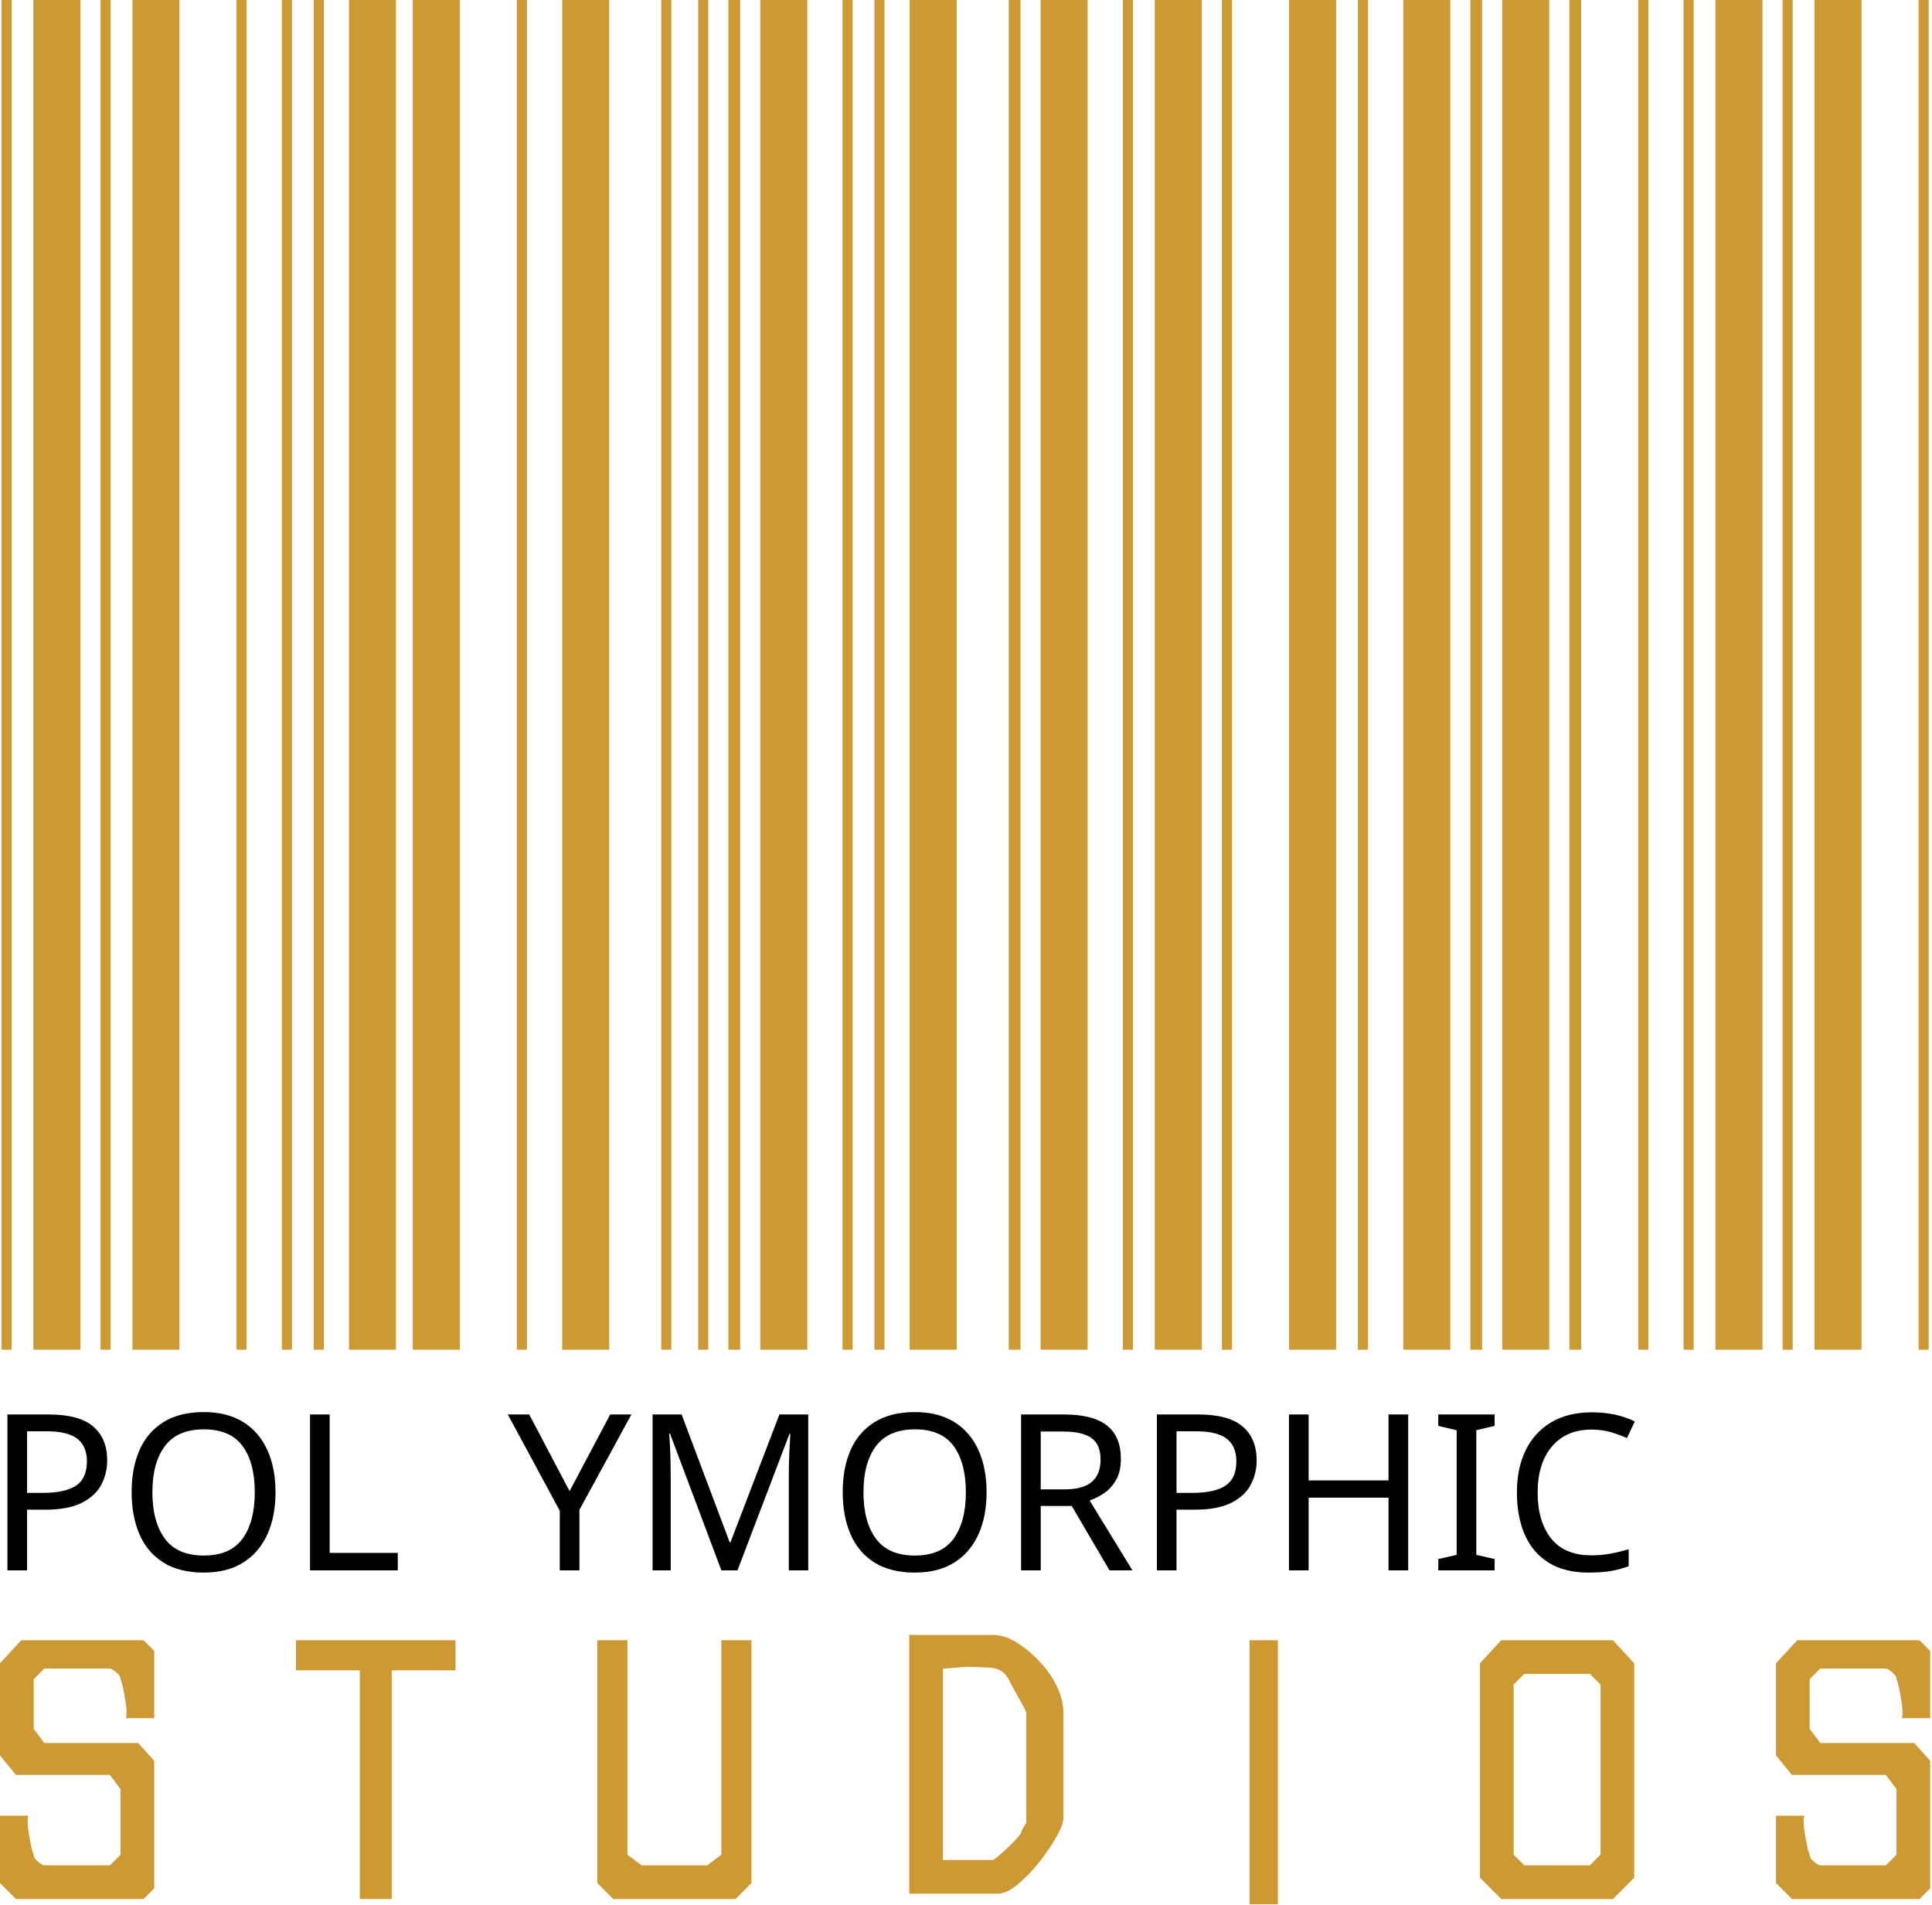
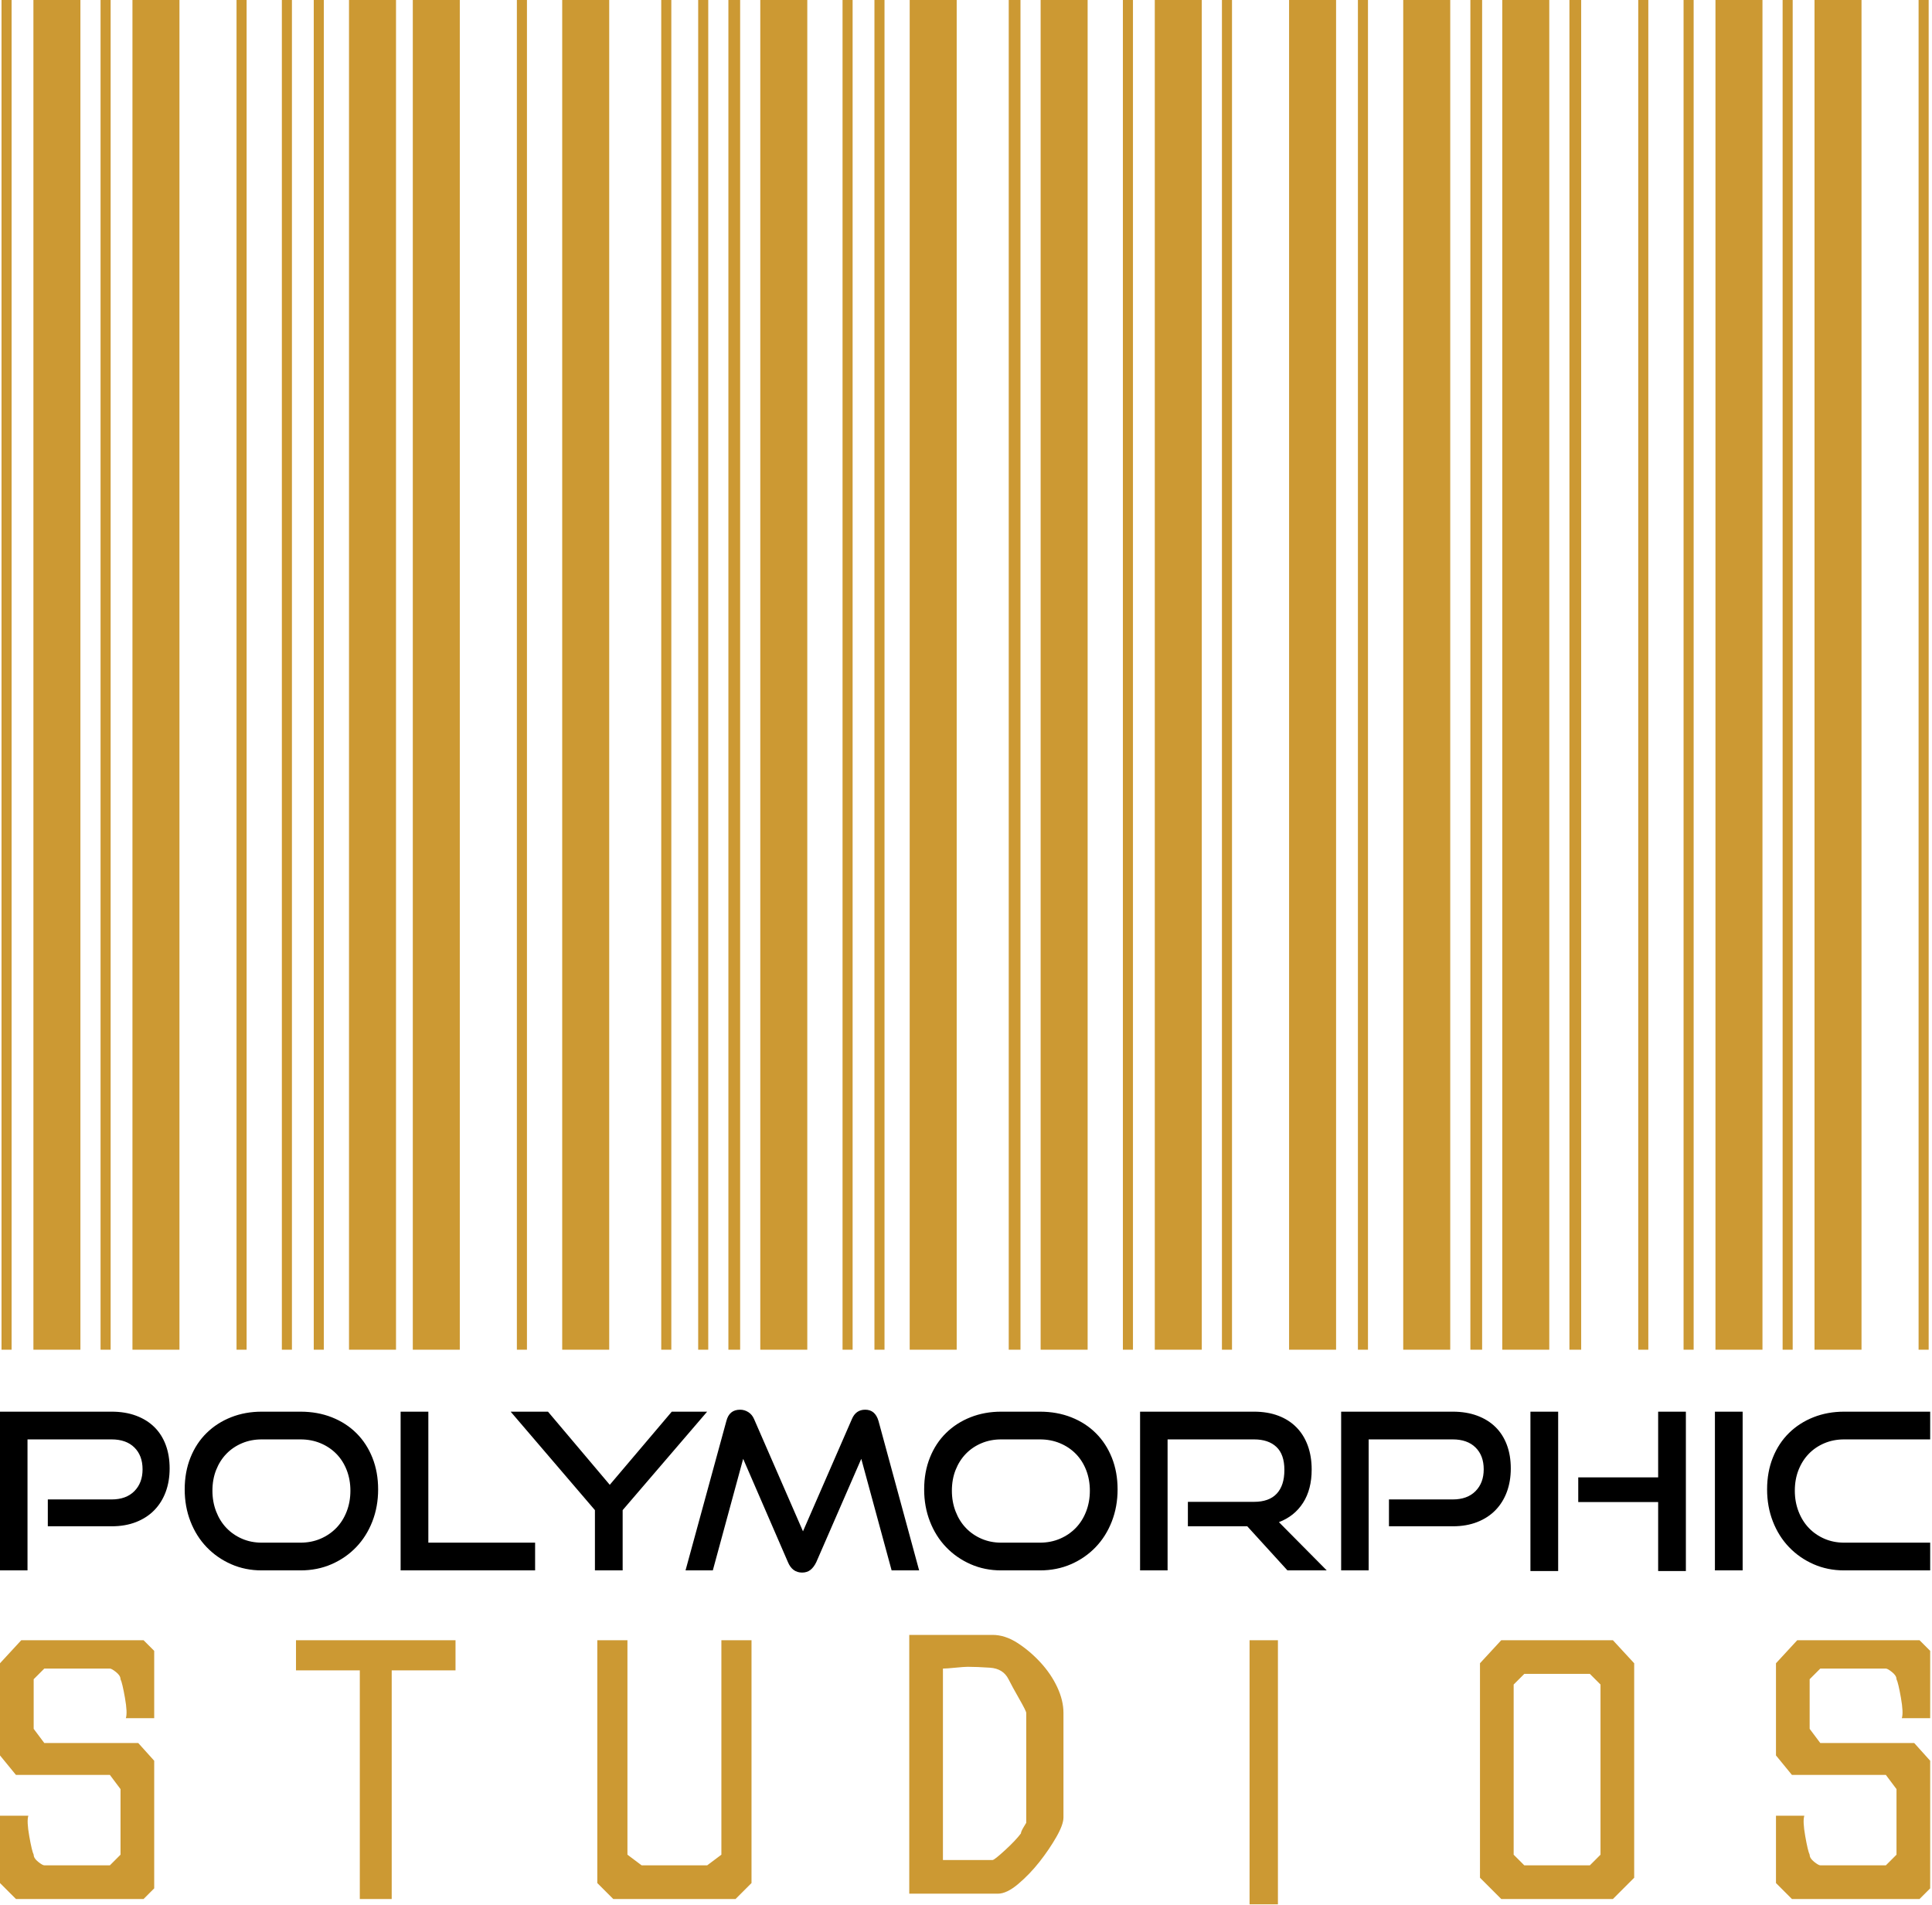
<svg xmlns="http://www.w3.org/2000/svg" width="100%" height="100%" viewBox="0 0 1059 1044" version="1.1" xml:space="preserve" style="fill-rule:evenodd;clip-rule:evenodd;stroke-linejoin:round;stroke-miterlimit:1.414;">
-   <text x="-7.539px" y="860.768px" style="font-family:'GoodTimesRg-Regular', 'Good Times', sans-serif;font-size:119.67px;">POL<tspan x="278.352px 372.892px 501.537px " y="860.768px 860.768px 860.768px ">YMO</tspan>RPHIC</text>
-   <path d="M700.477,1043.8l-15.544,0l0,-144.758l15.544,0l0,144.758Zm-450.792,-128.242l-34.976,0l0,125.328l-17.487,0l0,-125.328l-34.976,0l0,-16.516l87.439,0l0,16.516Zm-170.991,125.328l-69.95,0l-8.744,-8.744l0,-36.918l15.545,0c-0.648,1.943 -0.486,5.667 0.485,11.172c0.972,5.506 1.781,8.906 2.429,10.201c0,1.296 0.81,2.591 2.429,3.887c1.619,1.295 2.753,1.943 3.4,1.943l35.947,0l5.829,-5.83l0,-35.946l-5.829,-7.773l-51.491,0l-8.744,-10.687l0,-50.519l11.658,-12.63l67.036,0l5.83,5.829l0,36.918l-15.545,0c0.648,-1.943 0.486,-5.667 -0.486,-11.172c-0.971,-5.506 -1.781,-8.906 -2.429,-10.202c0,-1.295 -0.809,-2.59 -2.428,-3.886c-1.619,-1.295 -2.753,-1.943 -3.401,-1.943l-35.947,0l-5.829,5.829l0,27.203l5.829,7.773l51.492,0l8.744,9.715l0,69.951l-5.83,5.829Zm324.493,0l-67.036,0l-8.744,-8.744l0,-133.1l16.517,0l0,117.555l7.772,5.83l35.947,0l7.772,-5.83l0,-117.555l16.516,0l0,133.1l-8.744,8.744Zm480.91,0l-61.206,0l-11.659,-11.659l0,-117.555l11.659,-12.63l61.206,0l11.659,12.63l0,117.555l-11.659,11.659Zm168.076,0l-69.951,0l-8.743,-8.744l0,-36.918l15.544,0c-0.648,1.943 -0.486,5.667 0.486,11.172c0.971,5.506 1.781,8.906 2.429,10.201c0,1.296 0.809,2.591 2.429,3.887c1.619,1.295 2.752,1.943 3.4,1.943l35.947,0l5.829,-5.83l0,-35.946l-5.829,-7.773l-51.492,0l-8.743,-10.687l0,-50.519l11.658,-12.63l67.036,0l5.829,5.829l0,36.918l-15.544,0c0.647,-1.943 0.485,-5.667 -0.486,-11.172c-0.972,-5.506 -1.781,-8.906 -2.429,-10.202c0,-1.295 -0.81,-2.59 -2.429,-3.886c-1.619,-1.295 -2.752,-1.943 -3.4,-1.943l-35.947,0l-5.829,5.829l0,27.203l5.829,7.773l51.491,0l8.744,9.715l0,69.951l-5.829,5.829Zm-505.199,-2.915l-48.576,0l0,-141.844l45.662,0c4.534,0 9.068,1.457 13.601,4.372c4.534,2.915 8.744,6.477 12.63,10.687c3.886,4.21 6.963,8.744 9.23,13.601c2.267,4.858 3.4,9.554 3.4,14.088l0,57.32c0,2.591 -1.295,6.153 -3.886,10.687c-2.591,4.534 -5.667,9.068 -9.229,13.602c-3.563,4.533 -7.449,8.581 -11.659,12.144c-4.21,3.562 -7.934,5.343 -11.173,5.343Zm324.493,-120.47l-35.946,0l-5.83,5.829l0,93.267l5.83,5.83l35.946,0l5.83,-5.83l0,-93.267l-5.83,-5.829Zm-327.407,102.011c0.648,0 2.915,-1.782 6.801,-5.343c3.886,-3.563 6.8,-6.639 8.743,-9.23c0,-0.648 0.486,-1.781 1.458,-3.4c0.971,-1.62 1.457,-2.429 1.457,-2.429l0,-60.235c0,-0.648 -1.295,-3.239 -3.886,-7.773c-2.591,-4.534 -4.534,-8.096 -5.829,-10.687c-1.943,-3.886 -5.344,-5.991 -10.201,-6.315c-4.858,-0.323 -8.906,-0.485 -12.145,-0.485c-1.295,0 -3.562,0.162 -6.8,0.485c-3.239,0.324 -5.506,0.486 -6.801,0.486l0,104.926l27.203,0Zm52.113,-279.705l-25.765,0l0,-739.806l25.765,0l0,739.806Zm-436.155,0l-5.521,0l0,-739.806l5.521,0l0,739.806Zm17.483,0l-5.521,0l0,-739.806l5.521,0l0,739.806Zm39.567,0l-25.765,0l0,-739.806l25.765,0l0,739.806Zm34.966,0l-25.765,0l0,-739.806l25.765,0l0,739.806Zm36.806,0l-5.521,0l0,-739.806l5.521,0l0,739.806Zm-282.488,0l-5.521,0l0,-739.806l5.521,0l0,739.806Zm37.726,0l-25.764,0l0,-739.806l25.764,0l0,739.806Zm16.563,0l-5.521,0l0,-739.806l5.521,0l0,739.806Zm37.727,0l-25.765,0l0,-739.806l25.765,0l0,739.806Zm696.558,0l-25.764,0l0,-739.806l25.764,0l0,739.806Zm133.423,0l-5.521,0l0,-739.806l5.521,0l0,739.806Zm37.727,0l-25.765,0l0,-739.806l25.765,0l0,739.806Zm16.562,0l-5.52,0l0,-739.806l5.52,0l0,739.806Zm37.727,0l-25.764,0l0,-739.806l25.764,0l0,739.806Zm36.806,0l-5.521,0l0,-739.806l5.521,0l0,739.806Zm-723.243,0l-25.765,0l0,-739.806l25.765,0l0,739.806Zm34.046,0l-5.521,0l0,-739.806l5.521,0l0,739.806Zm20.243,0l-5.521,0l0,-739.806l5.521,0l0,739.806Zm17.483,0l-6.441,0l0,-739.806l6.441,0l0,739.806Zm36.806,0l-25.764,0l0,-739.806l25.764,0l0,739.806Zm116.86,0l-6.441,0l0,-739.806l6.441,0l0,739.806Zm-34.966,0l-25.764,0l0,-739.806l25.764,0l0,739.806Zm-39.566,0l-5.521,0l0,-739.806l5.521,0l0,739.806Zm-17.483,0l-5.521,0l0,-739.806l5.521,0l0,739.806Zm282.488,0l-5.521,0l0,-739.806l5.521,0l0,739.806Zm-17.483,0l-25.765,0l0,-739.806l25.765,0l0,739.806Zm-57.05,0l-5.521,0l0,-739.806l5.521,0l0,739.806Zm-16.563,0l-25.764,0l0,-739.806l25.764,0l0,739.806Zm-37.726,0l-5.521,0l0,-739.806l5.521,0l0,739.806Zm282.488,0l-5.521,0l0,-739.806l5.521,0l0,739.806Zm-36.806,0l-6.441,0l0,-739.806l6.441,0l0,739.806Zm-17.483,0l-25.765,0l0,-739.806l25.765,0l0,739.806Zm-36.807,0l-6.441,0l0,-739.806l6.441,0l0,739.806Zm-677.235,0l-5.521,0l0,-739.806l5.521,0l0,739.806Z" style="fill:#c93;" />
+   <path id="Studios" d="M700.477,1043.8l-15.544,0l0,-144.758l15.544,0l0,144.758Zm-450.792,-128.242l-34.976,0l0,125.328l-17.487,0l0,-125.328l-34.976,0l0,-16.516l87.439,0l0,16.516Zm-170.991,125.328l-69.95,0l-8.744,-8.744l0,-36.918l15.545,0c-0.648,1.943 -0.486,5.667 0.485,11.172c0.972,5.506 1.781,8.906 2.429,10.201c0,1.296 0.81,2.591 2.429,3.887c1.619,1.295 2.753,1.943 3.4,1.943l35.947,0l5.829,-5.83l0,-35.946l-5.829,-7.773l-51.491,0l-8.744,-10.687l0,-50.519l11.658,-12.63l67.036,0l5.83,5.829l0,36.918l-15.545,0c0.648,-1.943 0.486,-5.667 -0.486,-11.172c-0.971,-5.506 -1.781,-8.906 -2.429,-10.202c0,-1.295 -0.809,-2.59 -2.428,-3.886c-1.619,-1.295 -2.753,-1.943 -3.401,-1.943l-35.947,0l-5.829,5.829l0,27.203l5.829,7.773l51.492,0l8.744,9.715l0,69.951l-5.83,5.829Zm324.493,0l-67.036,0l-8.744,-8.744l0,-133.1l16.517,0l0,117.555l7.772,5.83l35.947,0l7.772,-5.83l0,-117.555l16.516,0l0,133.1l-8.744,8.744Zm480.91,0l-61.206,0l-11.659,-11.659l0,-117.555l11.659,-12.63l61.206,0l11.659,12.63l0,117.555l-11.659,11.659Zm168.076,0l-69.951,0l-8.743,-8.744l0,-36.918l15.544,0c-0.648,1.943 -0.486,5.667 0.486,11.172c0.971,5.506 1.781,8.906 2.429,10.201c0,1.296 0.809,2.591 2.429,3.887c1.619,1.295 2.752,1.943 3.4,1.943l35.947,0l5.829,-5.83l0,-35.946l-5.829,-7.773l-51.492,0l-8.743,-10.687l0,-50.519l11.658,-12.63l67.036,0l5.829,5.829l0,36.918l-15.544,0c0.647,-1.943 0.485,-5.667 -0.486,-11.172c-0.972,-5.506 -1.781,-8.906 -2.429,-10.202c0,-1.295 -0.81,-2.59 -2.429,-3.886c-1.619,-1.295 -2.752,-1.943 -3.4,-1.943l-35.947,0l-5.829,5.829l0,27.203l5.829,7.773l51.491,0l8.744,9.715l0,69.951l-5.829,5.829Zm-505.199,-2.915l-48.576,0l0,-141.844l45.662,0c4.534,0 9.068,1.457 13.601,4.372c4.534,2.915 8.744,6.477 12.63,10.687c3.886,4.21 6.963,8.744 9.23,13.601c2.267,4.858 3.4,9.554 3.4,14.088l0,57.32c0,2.591 -1.295,6.153 -3.886,10.687c-2.591,4.534 -5.667,9.068 -9.229,13.602c-3.563,4.533 -7.449,8.581 -11.659,12.144c-4.21,3.562 -7.934,5.343 -11.173,5.343Zm324.493,-120.47l-35.946,0l-5.83,5.829l0,93.267l5.83,5.83l35.946,0l5.83,-5.83l0,-93.267l-5.83,-5.829Zm-327.407,102.011c0.648,0 2.915,-1.782 6.801,-5.343c3.886,-3.563 6.8,-6.639 8.743,-9.23c0,-0.648 0.486,-1.781 1.458,-3.4c0.971,-1.62 1.457,-2.429 1.457,-2.429l0,-60.235c0,-0.648 -1.295,-3.239 -3.886,-7.773c-2.591,-4.534 -4.534,-8.096 -5.829,-10.687c-1.943,-3.886 -5.344,-5.991 -10.201,-6.315c-4.858,-0.323 -8.906,-0.485 -12.145,-0.485c-1.295,0 -3.562,0.162 -6.8,0.485c-3.239,0.324 -5.506,0.486 -6.801,0.486l0,104.926l27.203,0Zm52.113,-279.705l-25.765,0l0,-739.806l25.765,0l0,739.806Zm-436.155,0l-5.521,0l0,-739.806l5.521,0l0,739.806Zm17.483,0l-5.521,0l0,-739.806l5.521,0l0,739.806Zm39.567,0l-25.765,0l0,-739.806l25.765,0l0,739.806Zm34.966,0l-25.765,0l0,-739.806l25.765,0l0,739.806Zm36.806,0l-5.521,0l0,-739.806l5.521,0l0,739.806Zm-282.488,0l-5.521,0l0,-739.806l5.521,0l0,739.806Zm37.726,0l-25.764,0l0,-739.806l25.764,0l0,739.806Zm16.563,0l-5.521,0l0,-739.806l5.521,0l0,739.806Zm37.727,0l-25.765,0l0,-739.806l25.765,0l0,739.806Zm696.558,0l-25.764,0l0,-739.806l25.764,0l0,739.806Zm133.423,0l-5.521,0l0,-739.806l5.521,0l0,739.806Zm37.727,0l-25.765,0l0,-739.806l25.765,0l0,739.806Zm16.562,0l-5.52,0l0,-739.806l5.52,0l0,739.806Zm37.727,0l-25.764,0l0,-739.806l25.764,0l0,739.806Zm36.806,0l-5.521,0l0,-739.806l5.521,0l0,739.806Zm-723.243,0l-25.765,0l0,-739.806l25.765,0l0,739.806Zm34.046,0l-5.521,0l0,-739.806l5.521,0l0,739.806Zm20.243,0l-5.521,0l0,-739.806l5.521,0l0,739.806Zm17.483,0l-6.441,0l0,-739.806l6.441,0l0,739.806Zm36.806,0l-25.764,0l0,-739.806l25.764,0l0,739.806Zm116.86,0l-6.441,0l0,-739.806l6.441,0l0,739.806Zm-34.966,0l-25.764,0l0,-739.806l25.764,0l0,739.806Zm-39.566,0l-5.521,0l0,-739.806l5.521,0l0,739.806Zm-17.483,0l-5.521,0l0,-739.806l5.521,0l0,739.806Zm282.488,0l-5.521,0l0,-739.806l5.521,0l0,739.806Zm-17.483,0l-25.765,0l0,-739.806l25.765,0l0,739.806Zm-57.05,0l-5.521,0l0,-739.806l5.521,0l0,739.806Zm-16.563,0l-25.764,0l0,-739.806l25.764,0l0,739.806Zm-37.726,0l-5.521,0l0,-739.806l5.521,0l0,739.806Zm282.488,0l-5.521,0l0,-739.806l5.521,0l0,739.806Zm-36.806,0l-6.441,0l0,-739.806l6.441,0l0,739.806Zm-17.483,0l-25.765,0l0,-739.806l25.765,0l0,739.806Zm-36.807,0l-6.441,0l0,-739.806l6.441,0l0,739.806Zm-677.235,0l-5.521,0l0,-739.806l5.521,0l0,739.806Z" style="fill:#c93;" />
+   <path id="Polymorphic" d="M390.722,860.768l-14.958,0l22.378,-81.854c1.037,-4.148 3.55,-6.223 7.539,-6.223c1.596,0 3.092,0.439 4.488,1.317c1.396,0.877 2.453,2.154 3.171,3.829l26.806,61.51l26.806,-61.51c1.436,-3.431 3.87,-5.146 7.3,-5.146c3.67,0 6.103,2.075 7.3,6.223l22.259,81.854l-15.079,0l-16.634,-61.151l-24.652,56.604c-0.878,1.835 -1.935,3.251 -3.171,4.248c-1.237,0.997 -2.773,1.496 -4.608,1.496c-3.59,0 -6.182,-1.915 -7.778,-5.744l-24.532,-56.604l-16.635,61.151Zm533.369,0.359l-15.198,0l0,-37.815l-43.799,0l0,-13.523l43.799,0l0,-36.021l15.198,0l0,87.359Zm-70.006,0l-15.199,0l0,-87.359l15.199,0l0,87.359Zm-839.007,-0.359l-15.078,0l0,-87l61.151,0c5.026,0 9.514,0.738 13.463,2.214c3.949,1.476 7.28,3.55 9.993,6.223c2.712,2.673 4.786,5.924 6.223,9.753c1.436,3.83 2.154,8.138 2.154,12.924c0,4.707 -0.718,8.996 -2.154,12.865c-1.437,3.869 -3.511,7.2 -6.223,9.992c-2.713,2.793 -6.044,4.967 -9.993,6.522c-3.949,1.556 -8.436,2.334 -13.463,2.334l-34.943,0l0,-14.719l34.943,0c5.346,0 9.514,-1.516 12.506,-4.548c2.992,-3.032 4.487,-7.021 4.487,-11.967c0,-5.026 -1.495,-9.015 -4.487,-11.967c-2.992,-2.952 -7.16,-4.428 -12.506,-4.428l-46.073,0l0,71.802Zm940.128,0l-15.198,0l0,-87l15.198,0l0,87Zm-661.895,0l-73.717,0l0,-87l15.198,0l0,71.802l58.519,0l0,15.198Zm764.691,0l-47.15,0c-6.063,0 -11.668,-1.137 -16.813,-3.41c-5.146,-2.274 -9.614,-5.385 -13.403,-9.335c-3.79,-3.949 -6.742,-8.636 -8.856,-14.061c-2.114,-5.425 -3.171,-11.289 -3.171,-17.591c0,-6.383 1.057,-12.207 3.171,-17.472c2.114,-5.266 5.066,-9.753 8.856,-13.463c3.789,-3.71 8.257,-6.582 13.403,-8.616c5.145,-2.035 10.75,-3.052 16.813,-3.052l47.15,0l0,15.198l-47.15,0c-3.909,0 -7.519,0.698 -10.83,2.095c-3.311,1.396 -6.163,3.33 -8.556,5.804c-2.394,2.473 -4.269,5.425 -5.625,8.855c-1.356,3.431 -2.034,7.22 -2.034,11.369c0,4.069 0.678,7.858 2.034,11.368c1.356,3.511 3.231,6.522 5.625,9.036c2.393,2.513 5.245,4.487 8.556,5.923c3.311,1.436 6.921,2.154 10.83,2.154l47.15,0l0,15.198Zm-307.791,0l-15.078,0l0,-87l61.151,0c5.026,0 9.514,0.738 13.463,2.214c3.949,1.476 7.28,3.55 9.992,6.223c2.713,2.673 4.787,5.924 6.223,9.753c1.436,3.83 2.154,8.138 2.154,12.924c0,4.707 -0.718,8.996 -2.154,12.865c-1.436,3.869 -3.51,7.2 -6.223,9.992c-2.712,2.793 -6.043,4.967 -9.992,6.522c-3.949,1.556 -8.437,2.334 -13.463,2.334l-34.944,0l0,-14.719l34.944,0c5.345,0 9.514,-1.516 12.505,-4.548c2.992,-3.032 4.488,-7.021 4.488,-11.967c0,-5.026 -1.496,-9.015 -4.488,-11.967c-2.991,-2.952 -7.16,-4.428 -12.505,-4.428l-46.073,0l0,71.802Zm-110.216,0l-15.078,0l0,-87l62.467,0c4.947,0 9.374,0.738 13.284,2.214c3.909,1.476 7.22,3.59 9.932,6.343c2.713,2.752 4.787,6.083 6.223,9.992c1.436,3.909 2.154,8.297 2.154,13.164c0,7.26 -1.576,13.343 -4.727,18.249c-3.151,4.907 -7.559,8.437 -13.223,10.591l26.207,26.447l-21.54,0l-22.019,-24.173l-32.551,0l0,-13.403l36.26,0c5.505,0 9.654,-1.496 12.446,-4.488c2.792,-2.991 4.188,-7.319 4.188,-12.984c0,-5.664 -1.456,-9.873 -4.368,-12.625c-2.912,-2.752 -7,-4.129 -12.266,-4.129l-47.389,0l0,71.802Zm-70.007,0l-21.182,0c-6.063,0 -11.667,-1.137 -16.813,-3.41c-5.146,-2.274 -9.614,-5.385 -13.403,-9.335c-3.79,-3.949 -6.742,-8.636 -8.856,-14.061c-2.114,-5.425 -3.171,-11.289 -3.171,-17.591c0,-6.383 1.057,-12.207 3.171,-17.472c2.114,-5.266 5.066,-9.753 8.856,-13.463c3.789,-3.71 8.257,-6.582 13.403,-8.616c5.146,-2.035 10.75,-3.052 16.813,-3.052l21.182,0c6.303,0 12.067,1.037 17.292,3.112c5.226,2.074 9.714,4.986 13.463,8.736c3.75,3.749 6.662,8.237 8.736,13.462c2.074,5.226 3.112,10.99 3.112,17.293c0,6.302 -1.058,12.166 -3.172,17.591c-2.114,5.425 -5.066,10.112 -8.855,14.061c-3.79,3.95 -8.277,7.061 -13.463,9.335c-5.186,2.273 -10.89,3.41 -17.113,3.41Zm-405.322,0l-21.182,0c-6.063,0 -11.668,-1.137 -16.813,-3.41c-5.146,-2.274 -9.614,-5.385 -13.403,-9.335c-3.79,-3.949 -6.742,-8.636 -8.856,-14.061c-2.114,-5.425 -3.171,-11.289 -3.171,-17.591c0,-6.383 1.057,-12.207 3.171,-17.472c2.114,-5.266 5.066,-9.753 8.856,-13.463c3.789,-3.71 8.257,-6.582 13.403,-8.616c5.145,-2.035 10.75,-3.052 16.813,-3.052l21.182,0c6.302,0 12.067,1.037 17.292,3.112c5.226,2.074 9.713,4.986 13.463,8.736c3.75,3.749 6.662,8.237 8.736,13.462c2.074,5.226 3.111,10.99 3.111,17.293c0,6.302 -1.057,12.166 -3.171,17.591c-2.114,5.425 -5.066,10.112 -8.855,14.061c-3.79,3.95 -8.278,7.061 -13.463,9.335c-5.186,2.273 -10.89,3.41 -17.113,3.41Zm176.633,0l-15.198,0l0,-33.029l-46.193,-53.971l20.464,0l33.866,40.09l33.986,-40.09l19.387,0l-46.312,53.971l0,33.029Zm228.689,-15.198c3.989,0 7.659,-0.718 11.01,-2.154c3.35,-1.436 6.242,-3.41 8.676,-5.923c2.433,-2.514 4.328,-5.525 5.684,-9.036c1.356,-3.51 2.034,-7.299 2.034,-11.368c0,-4.069 -0.678,-7.839 -2.034,-11.309c-1.356,-3.47 -3.251,-6.442 -5.684,-8.915c-2.434,-2.474 -5.326,-4.408 -8.676,-5.804c-3.351,-1.397 -7.021,-2.095 -11.01,-2.095l-21.182,0c-3.909,0 -7.519,0.698 -10.83,2.095c-3.311,1.396 -6.163,3.33 -8.556,5.804c-2.393,2.473 -4.268,5.425 -5.625,8.855c-1.356,3.431 -2.034,7.22 -2.034,11.369c0,4.069 0.678,7.858 2.034,11.368c1.357,3.511 3.232,6.522 5.625,9.036c2.393,2.513 5.245,4.487 8.556,5.923c3.311,1.436 6.921,2.154 10.83,2.154l21.182,0Zm-405.322,0c3.989,0 7.659,-0.718 11.01,-2.154c3.35,-1.436 6.242,-3.41 8.676,-5.923c2.433,-2.514 4.328,-5.525 5.684,-9.036c1.356,-3.51 2.034,-7.299 2.034,-11.368c0,-4.069 -0.678,-7.839 -2.034,-11.309c-1.356,-3.47 -3.251,-6.442 -5.684,-8.915c-2.434,-2.474 -5.326,-4.408 -8.676,-5.804c-3.351,-1.397 -7.021,-2.095 -11.01,-2.095l-21.182,0c-3.909,0 -7.519,0.698 -10.83,2.095c-3.311,1.396 -6.163,3.33 -8.556,5.804c-2.394,2.473 -4.268,5.425 -5.625,8.855c-1.356,3.431 -2.034,7.22 -2.034,11.369c0,4.069 0.678,7.858 2.034,11.368c1.357,3.511 3.231,6.522 5.625,9.036c2.393,2.513 5.245,4.487 8.556,5.923c3.311,1.436 6.921,2.154 10.83,2.154l21.182,0Z" style="fill-rule:nonzero;" />
</svg>
